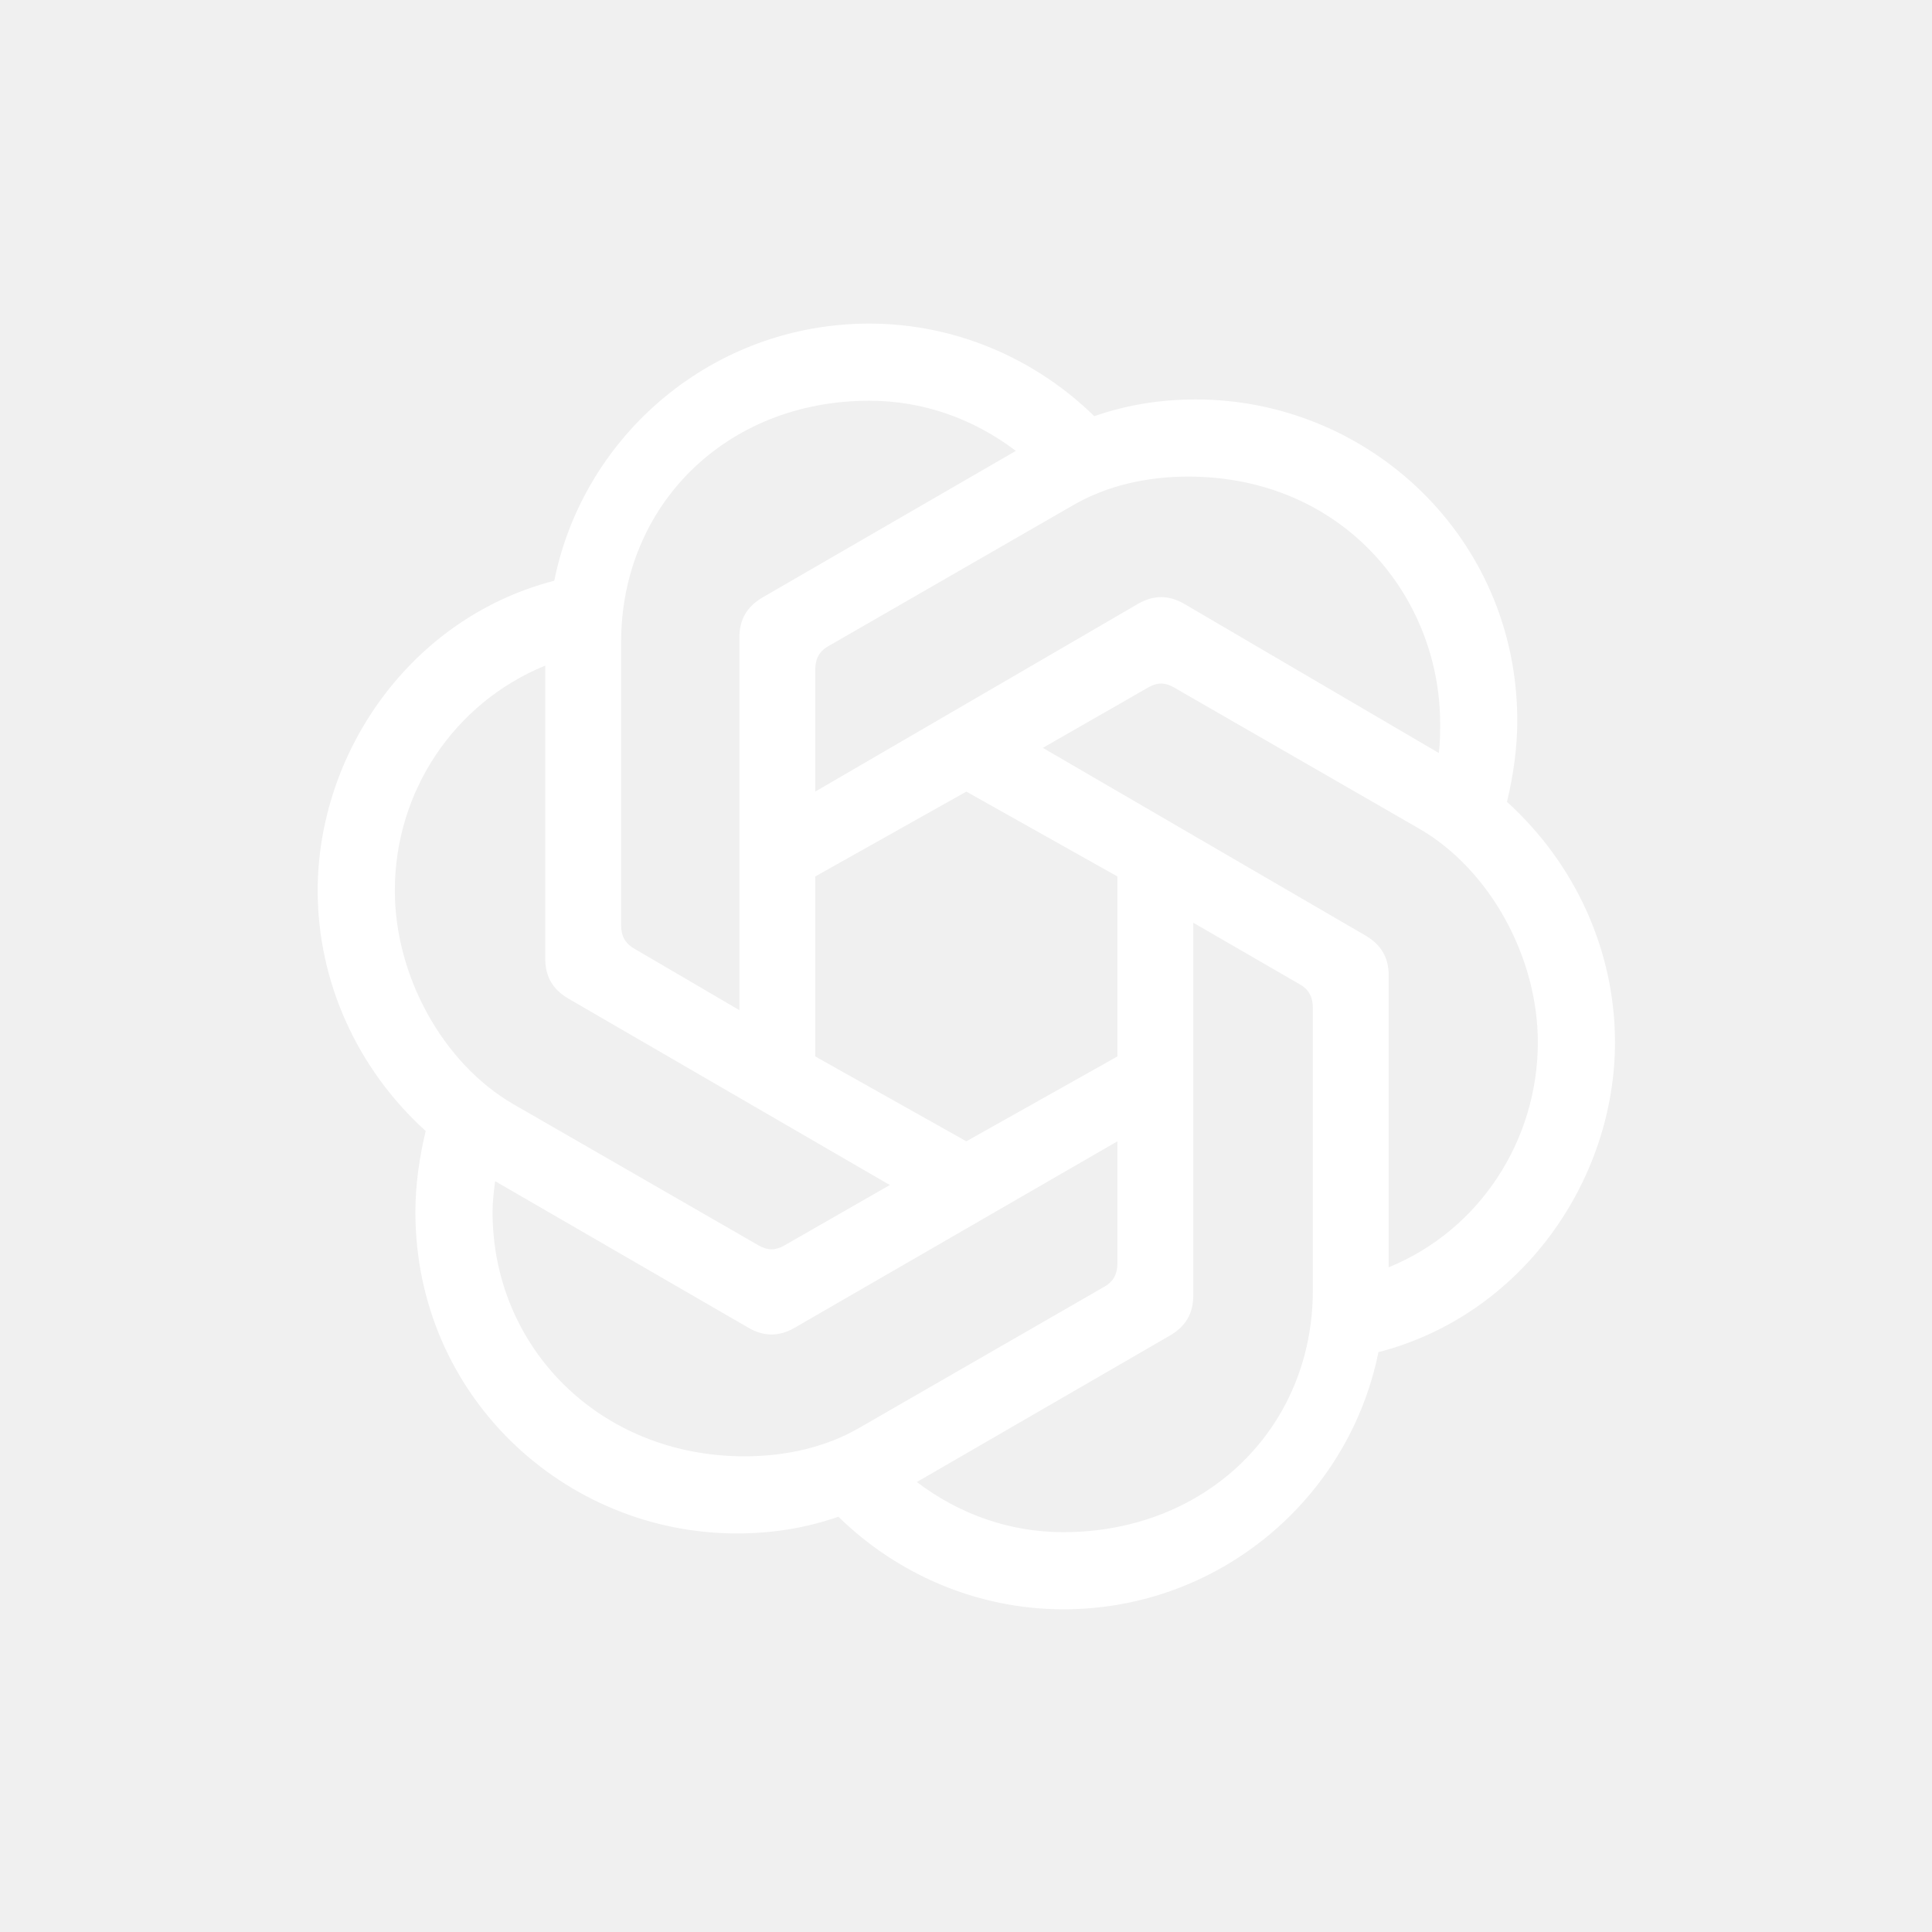
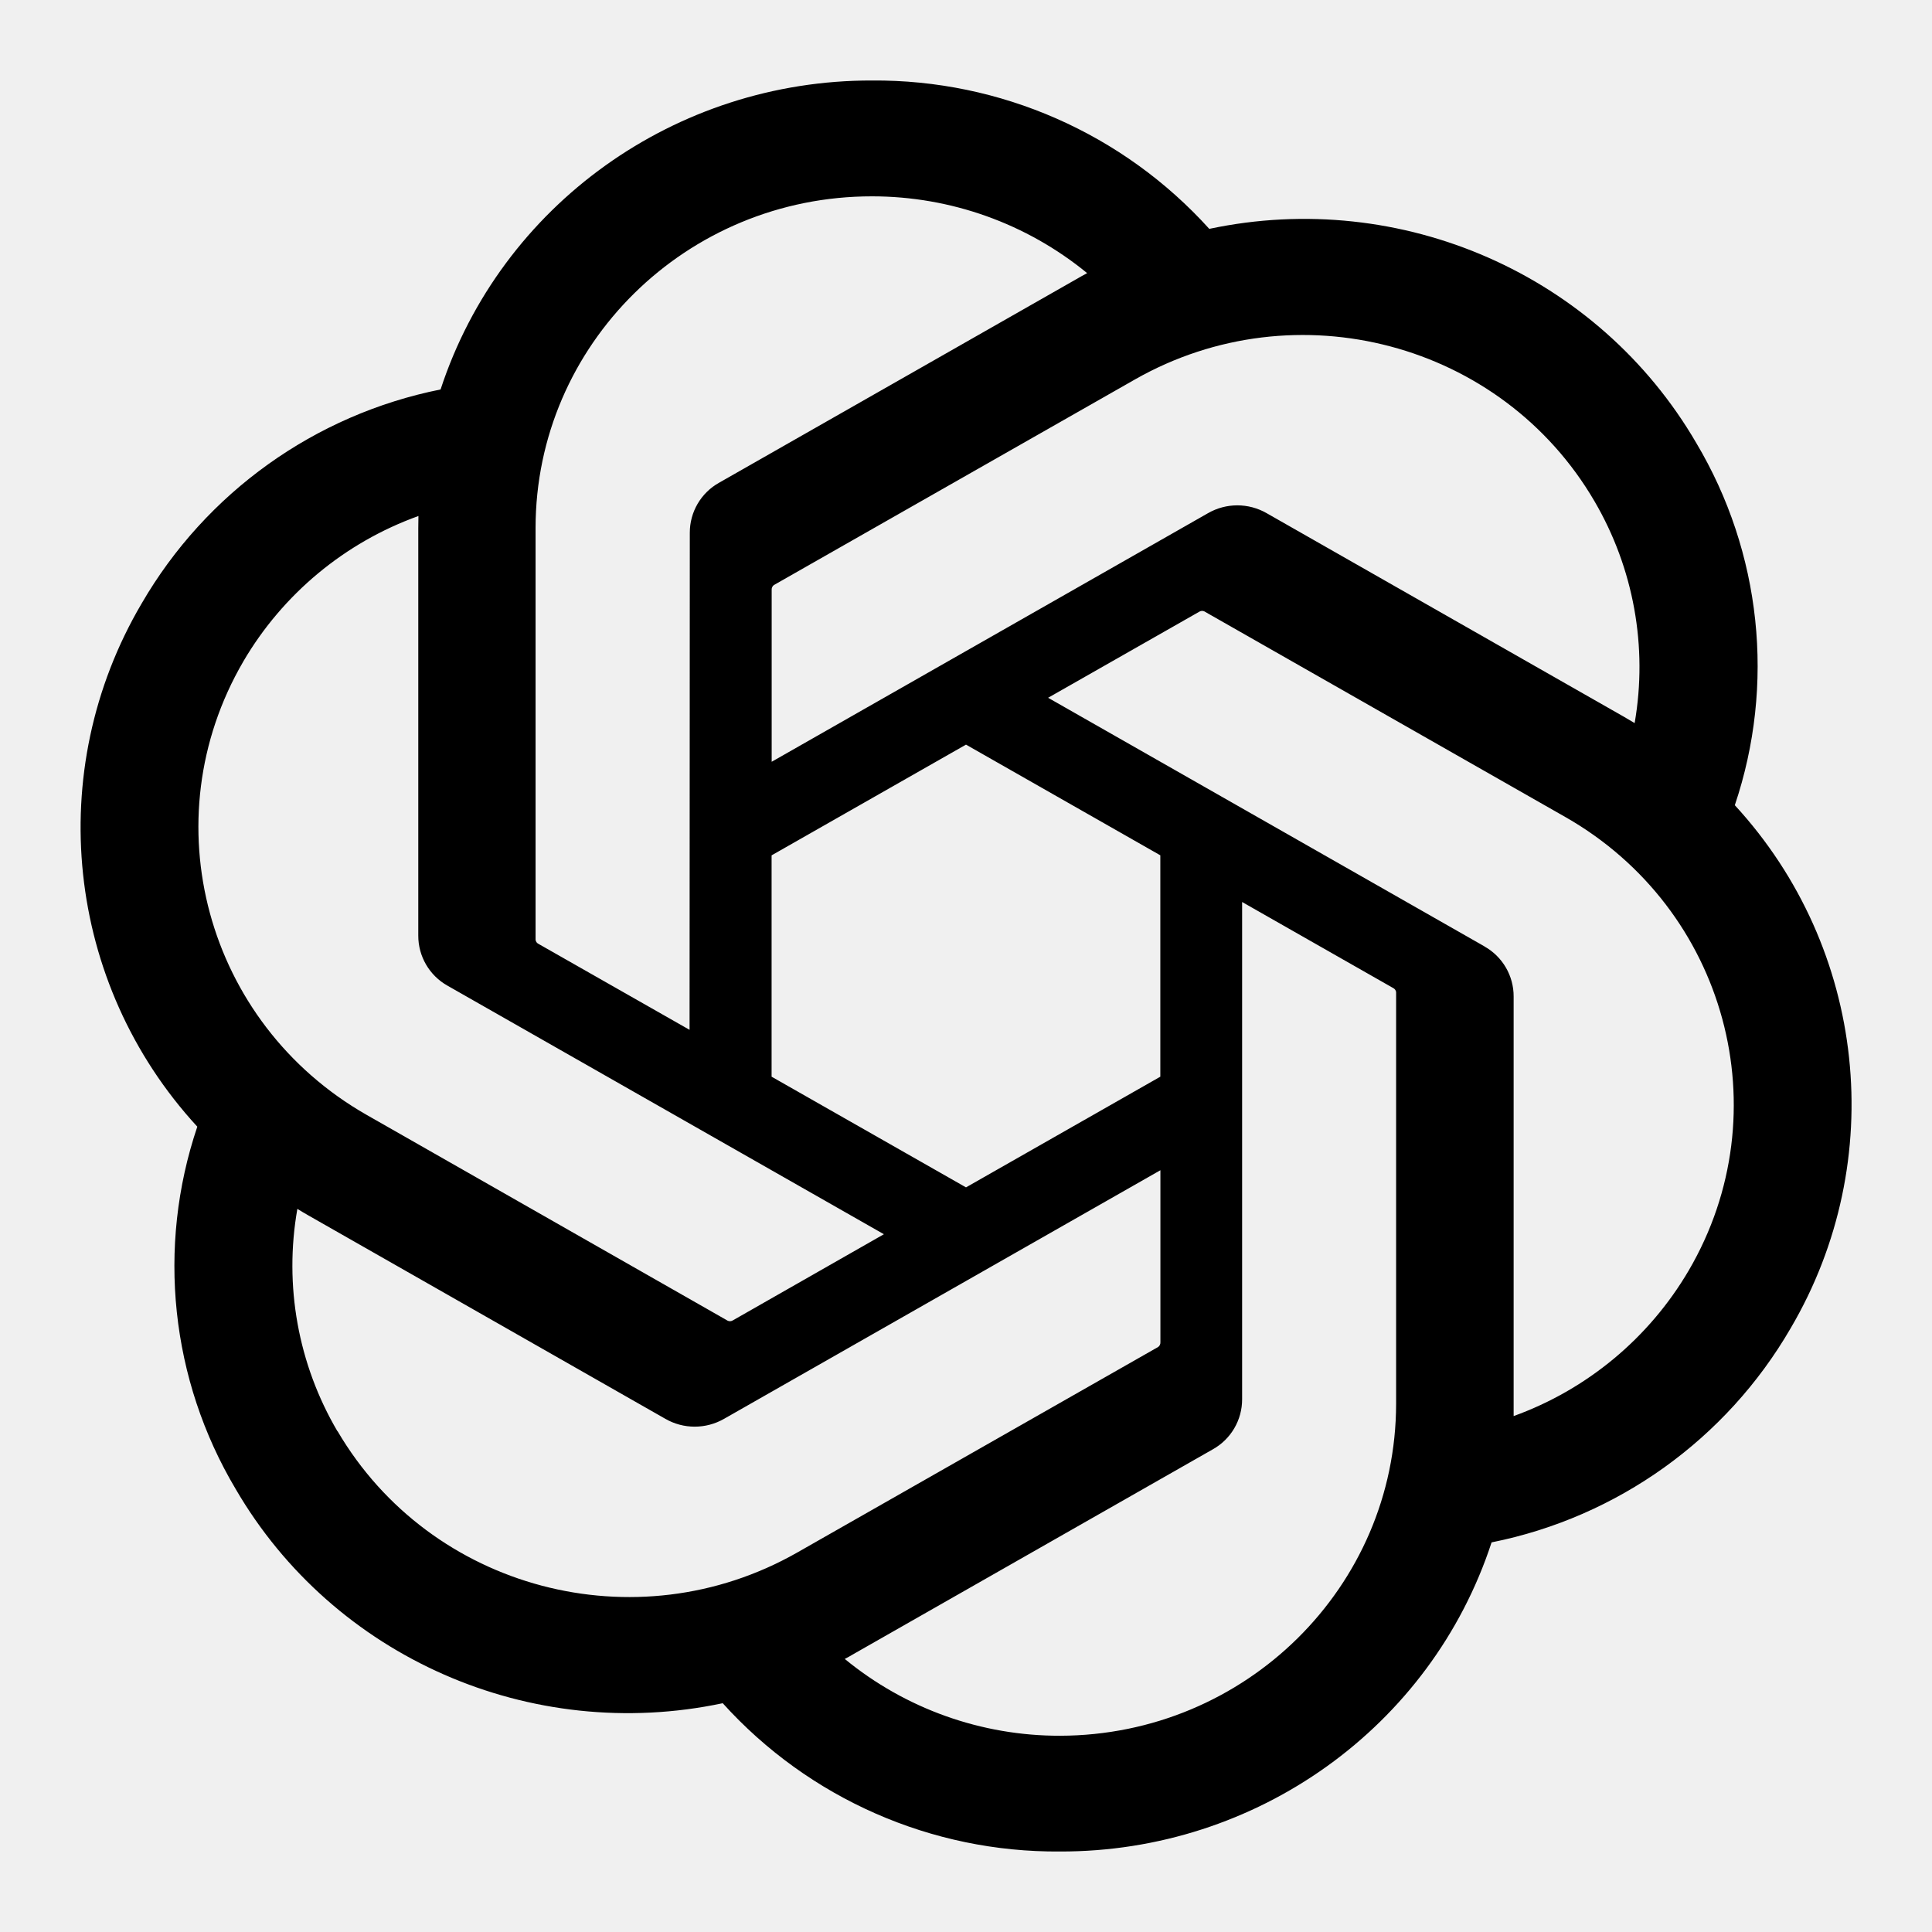
- <svg xmlns="http://www.w3.org/2000/svg" width="721" height="721" viewBox="0 0 721 721" fill="none">
-   <g clip-path="url(#clip0_1637_2935)">
-     <g clip-path="url(#clip1_1637_2935)">
-       <path d="M304.246 295.411V249.828C304.246 245.989 305.687 243.109 309.044 241.191L400.692 188.412C413.167 181.215 428.042 177.858 443.394 177.858C500.971 177.858 537.44 222.482 537.44 269.982C537.44 273.34 537.44 277.179 536.959 281.018L441.954 225.358C436.197 222 430.437 222 424.68 225.358L304.246 295.411ZM518.245 472.945V364.024C518.245 357.304 515.364 352.507 509.608 349.149L389.174 279.096L428.519 256.543C431.877 254.626 434.757 254.626 438.115 256.543L529.762 309.323C556.154 324.679 573.905 357.304 573.905 388.971C573.905 425.436 552.315 459.024 518.245 472.941V472.945ZM275.937 376.982L236.592 353.952C233.235 352.034 231.794 349.154 231.794 345.315V239.756C231.794 188.416 271.139 149.548 324.4 149.548C344.555 149.548 363.264 156.268 379.102 168.262L284.578 222.964C278.822 226.321 275.942 231.119 275.942 237.838V376.986L275.937 376.982ZM360.626 425.922L304.246 394.255V327.083L360.626 295.416L417.002 327.083V394.255L360.626 425.922ZM396.852 571.789C376.698 571.789 357.989 565.07 342.151 553.075L436.674 498.374C442.431 495.017 445.311 490.219 445.311 483.499V344.352L485.138 367.382C488.495 369.299 489.936 372.179 489.936 376.018V481.577C489.936 532.917 450.109 571.785 396.852 571.785V571.789ZM283.134 464.79L191.486 412.01C165.094 396.654 147.343 364.029 147.343 332.362C147.343 295.416 169.415 262.309 203.48 248.393V357.791C203.48 364.51 206.361 369.308 212.117 372.665L332.074 442.237L292.729 464.79C289.372 466.707 286.491 466.707 283.134 464.79ZM277.859 543.48C223.639 543.48 183.813 502.695 183.813 452.314C183.813 448.475 184.294 444.636 184.771 440.797L279.295 495.498C285.051 498.856 290.812 498.856 296.568 495.498L417.002 425.927V471.509C417.002 475.349 415.562 478.229 412.204 480.146L320.557 532.926C308.081 540.122 293.206 543.48 277.854 543.48H277.859ZM396.852 600.576C454.911 600.576 503.37 559.313 514.41 504.612C568.149 490.696 602.696 440.315 602.696 388.976C602.696 355.387 588.303 322.762 562.392 299.25C564.791 289.173 566.231 279.096 566.231 269.024C566.231 200.411 510.571 149.067 446.274 149.067C433.322 149.067 420.846 150.984 408.37 155.305C386.775 134.192 357.026 120.758 324.4 120.758C266.342 120.758 217.883 162.02 206.843 216.721C153.104 230.637 118.557 281.018 118.557 332.357C118.557 365.946 132.95 398.571 158.861 422.083C156.462 432.16 155.022 442.237 155.022 452.309C155.022 520.922 210.682 572.266 274.978 572.266C287.931 572.266 300.407 570.349 312.883 566.028C334.473 587.141 364.222 600.576 396.852 600.576Z" fill="white" />
-     </g>
-   </g>
-   <defs>
-     <clipPath id="clip0_1637_2935">
-       <rect width="720" height="720" fill="white" transform="translate(0.606934 0.899902)" />
-     </clipPath>
-     <clipPath id="clip1_1637_2935">
-       <rect width="484.139" height="479.818" fill="white" transform="translate(118.557 120.758)" />
-     </clipPath>
-   </defs>
+ <svg xmlns="http://www.w3.org/2000/svg" fill="currentColor" fill-rule="evenodd" height="1em" style="flex:none;line-height:1" viewBox="0 0 24 24" width="1em">
+   <path d="M21.55 10.004a5.416 5.416 0 00-.478-4.501c-1.217-2.09-3.662-3.166-6.05-2.66A5.59 5.59 0 0010.831 1C8.39.995 6.224 2.546 5.473 4.838A5.553 5.553 0 001.76 7.496a5.487 5.487 0 00.691 6.5 5.416 5.416 0 00.477 4.502c1.217 2.09 3.662 3.165 6.05 2.66A5.586 5.586 0 0013.168 23c2.443.006 4.61-1.546 5.361-3.84a5.553 5.553 0 003.715-2.66 5.488 5.488 0 00-.693-6.497v.001zm-8.381 11.558a4.199 4.199 0 01-2.675-.954c.034-.018.093-.05.132-.074l4.44-2.53a.71.71 0 00.364-.623v-6.176l1.877 1.069c.02.01.033.029.036.05v5.115c-.003 2.274-1.87 4.118-4.174 4.123zM4.192 17.78a4.059 4.059 0 01-.498-2.763c.032.02.09.055.131.078l4.44 2.53c.225.13.504.13.73 0l5.42-3.088v2.138a.068.068 0 01-.027.057L9.9 19.288c-1.999 1.136-4.552.46-5.707-1.51h-.001zM3.023 8.216A4.15 4.15 0 015.198 6.41l-.002.151v5.06a.711.711 0 00.364.624l5.42 3.087-1.876 1.07a.067.067 0 01-.063.005l-4.489-2.559c-1.995-1.14-2.679-3.658-1.53-5.63h.001zm15.417 3.54l-5.42-3.088L14.896 7.6a.067.067 0 01.063-.006l4.489 2.557c1.998 1.14 2.683 3.662 1.529 5.633a4.163 4.163 0 01-2.174 1.807V12.38a.71.71 0 00-.363-.623zm1.867-2.773a6.04 6.04 0 00-.132-.078l-4.44-2.53a.731.731 0 00-.729 0l-5.42 3.088V7.325a.068.068 0 01.027-.057L14.1 4.713c2-1.137 4.555-.46 5.707 1.513.487.833.664 1.809.499 2.757h.001zm-11.741 3.81l-1.877-1.068a.065.065 0 01-.036-.051V6.559c.001-2.277 1.873-4.122 4.181-4.12.976 0 1.92.338 2.671.954-.034.018-.092.05-.131.073l-4.44 2.53a.71.71 0 00-.365.623l-.003 6.173v.002zm1.02-2.168L12 9.25l2.414 1.375v2.75L12 14.75l-2.415-1.375v-2.75z" />
</svg>
